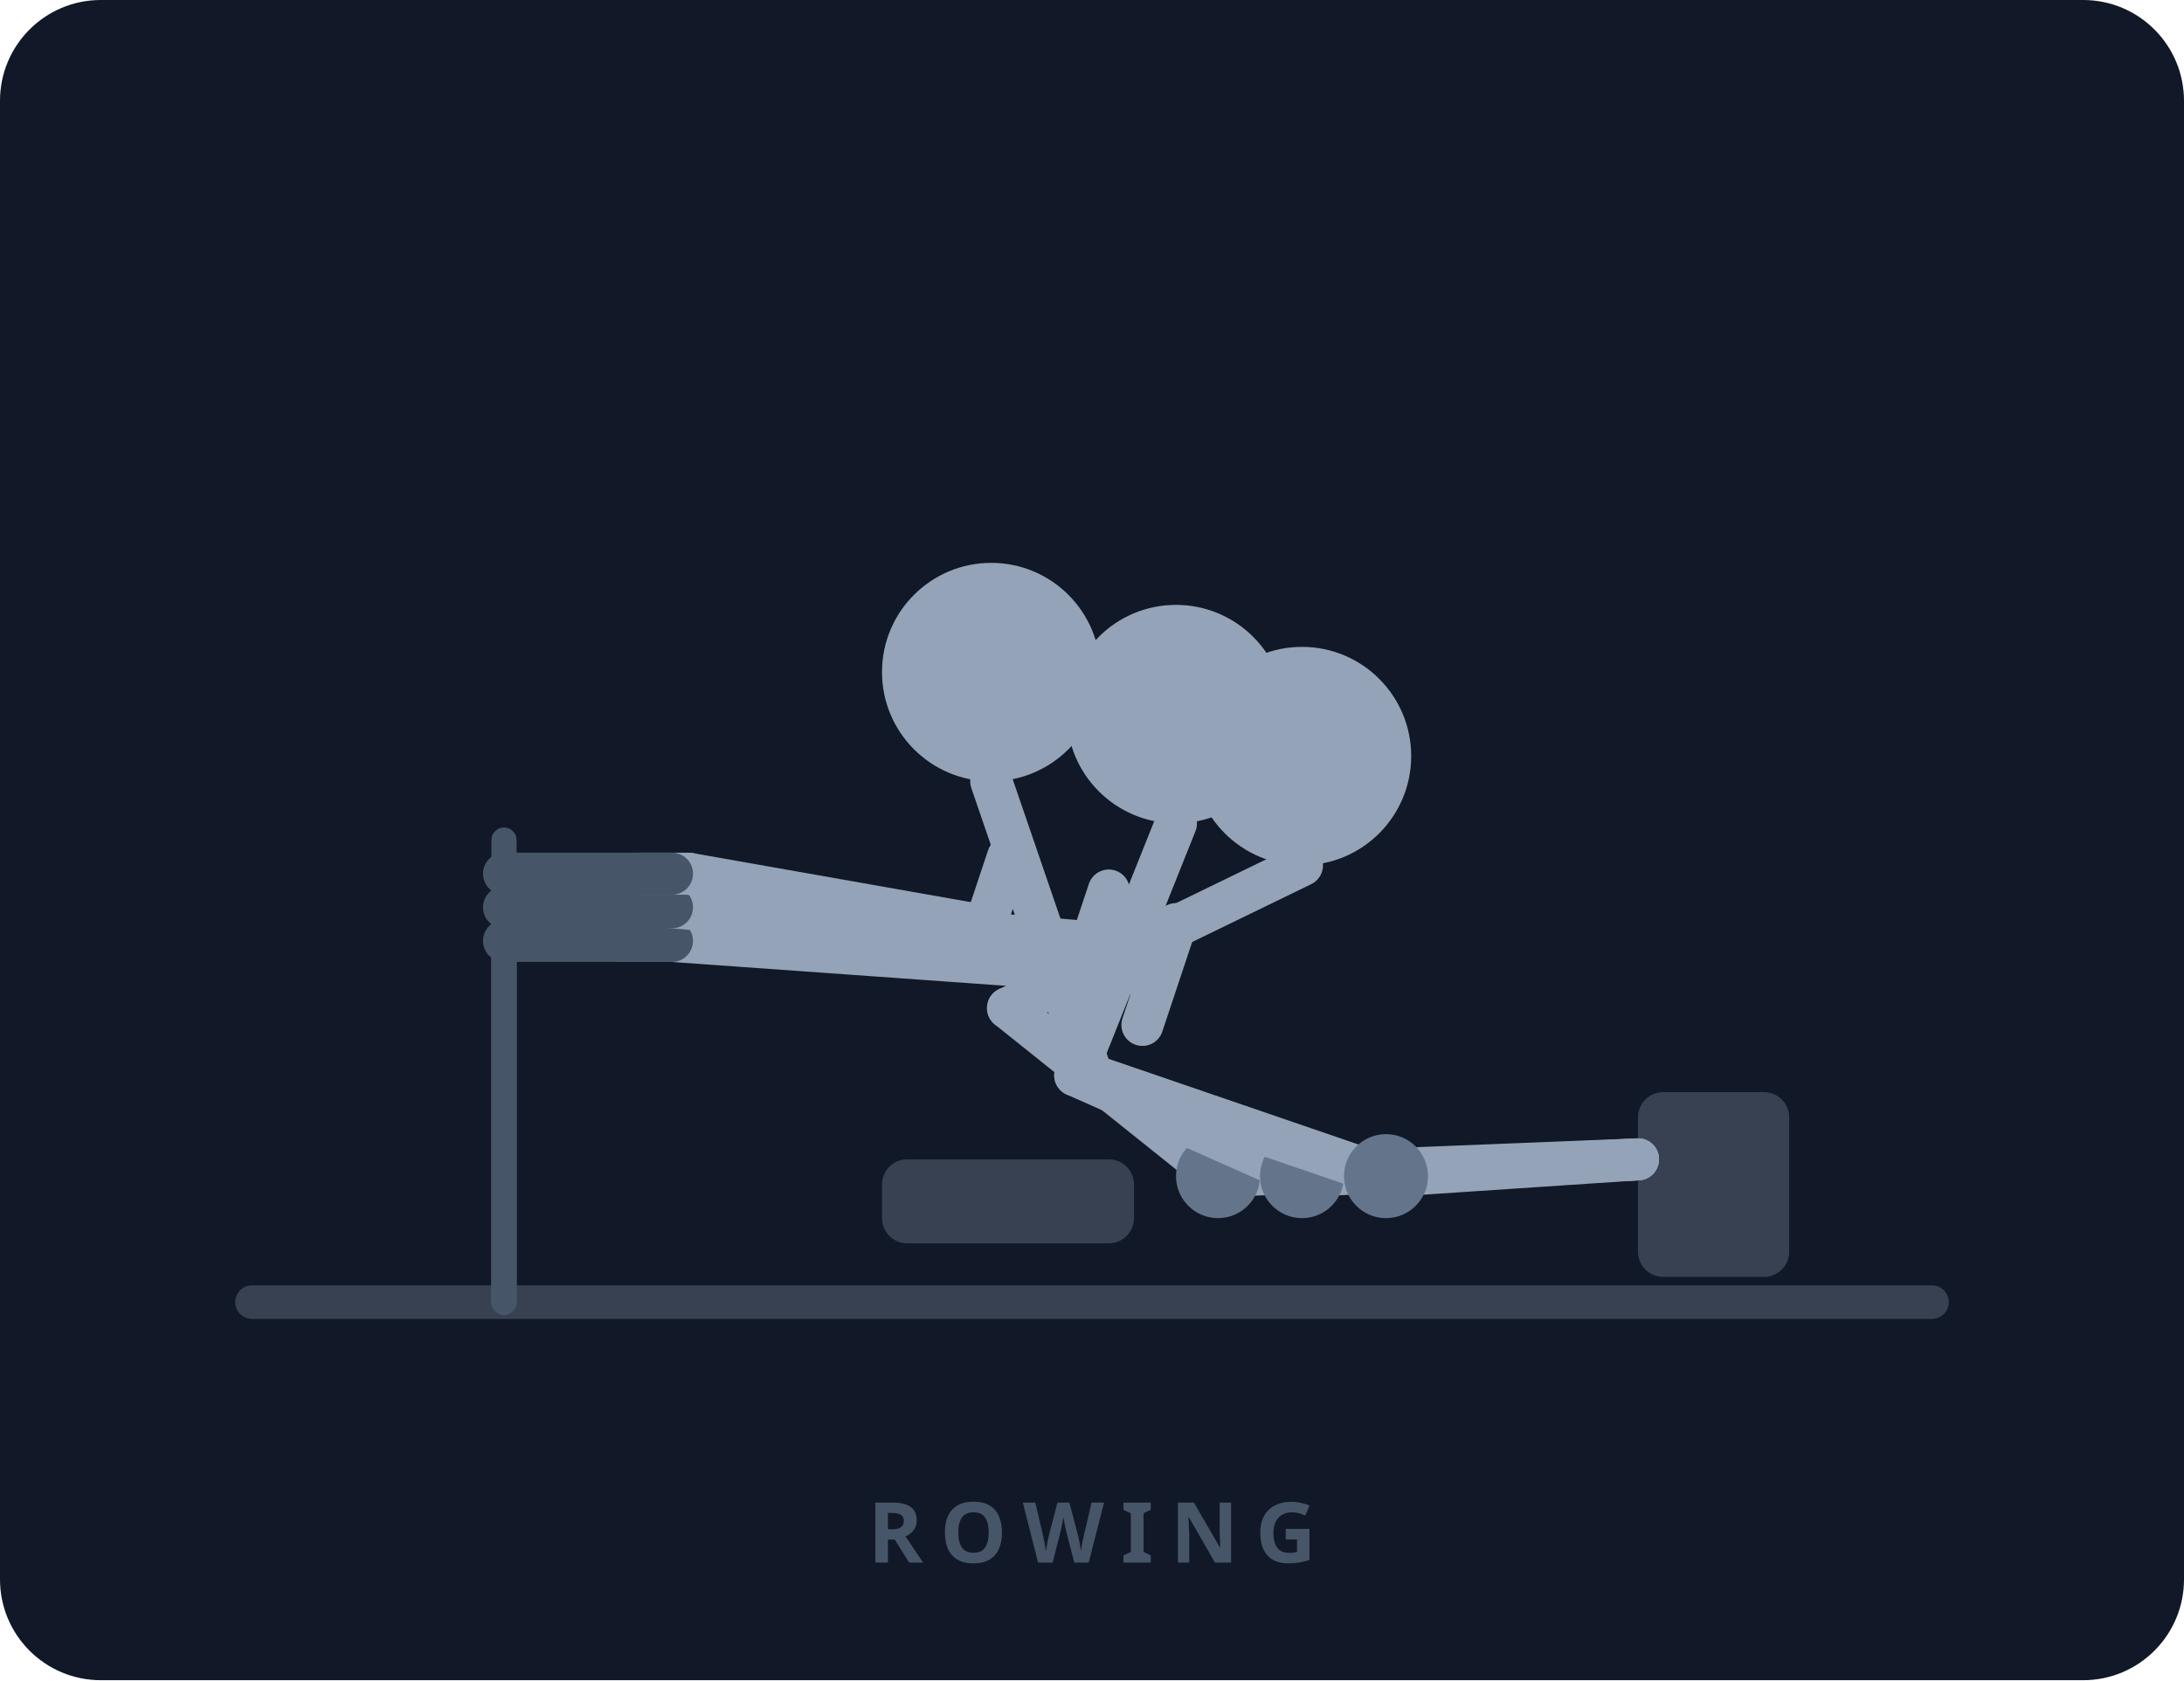
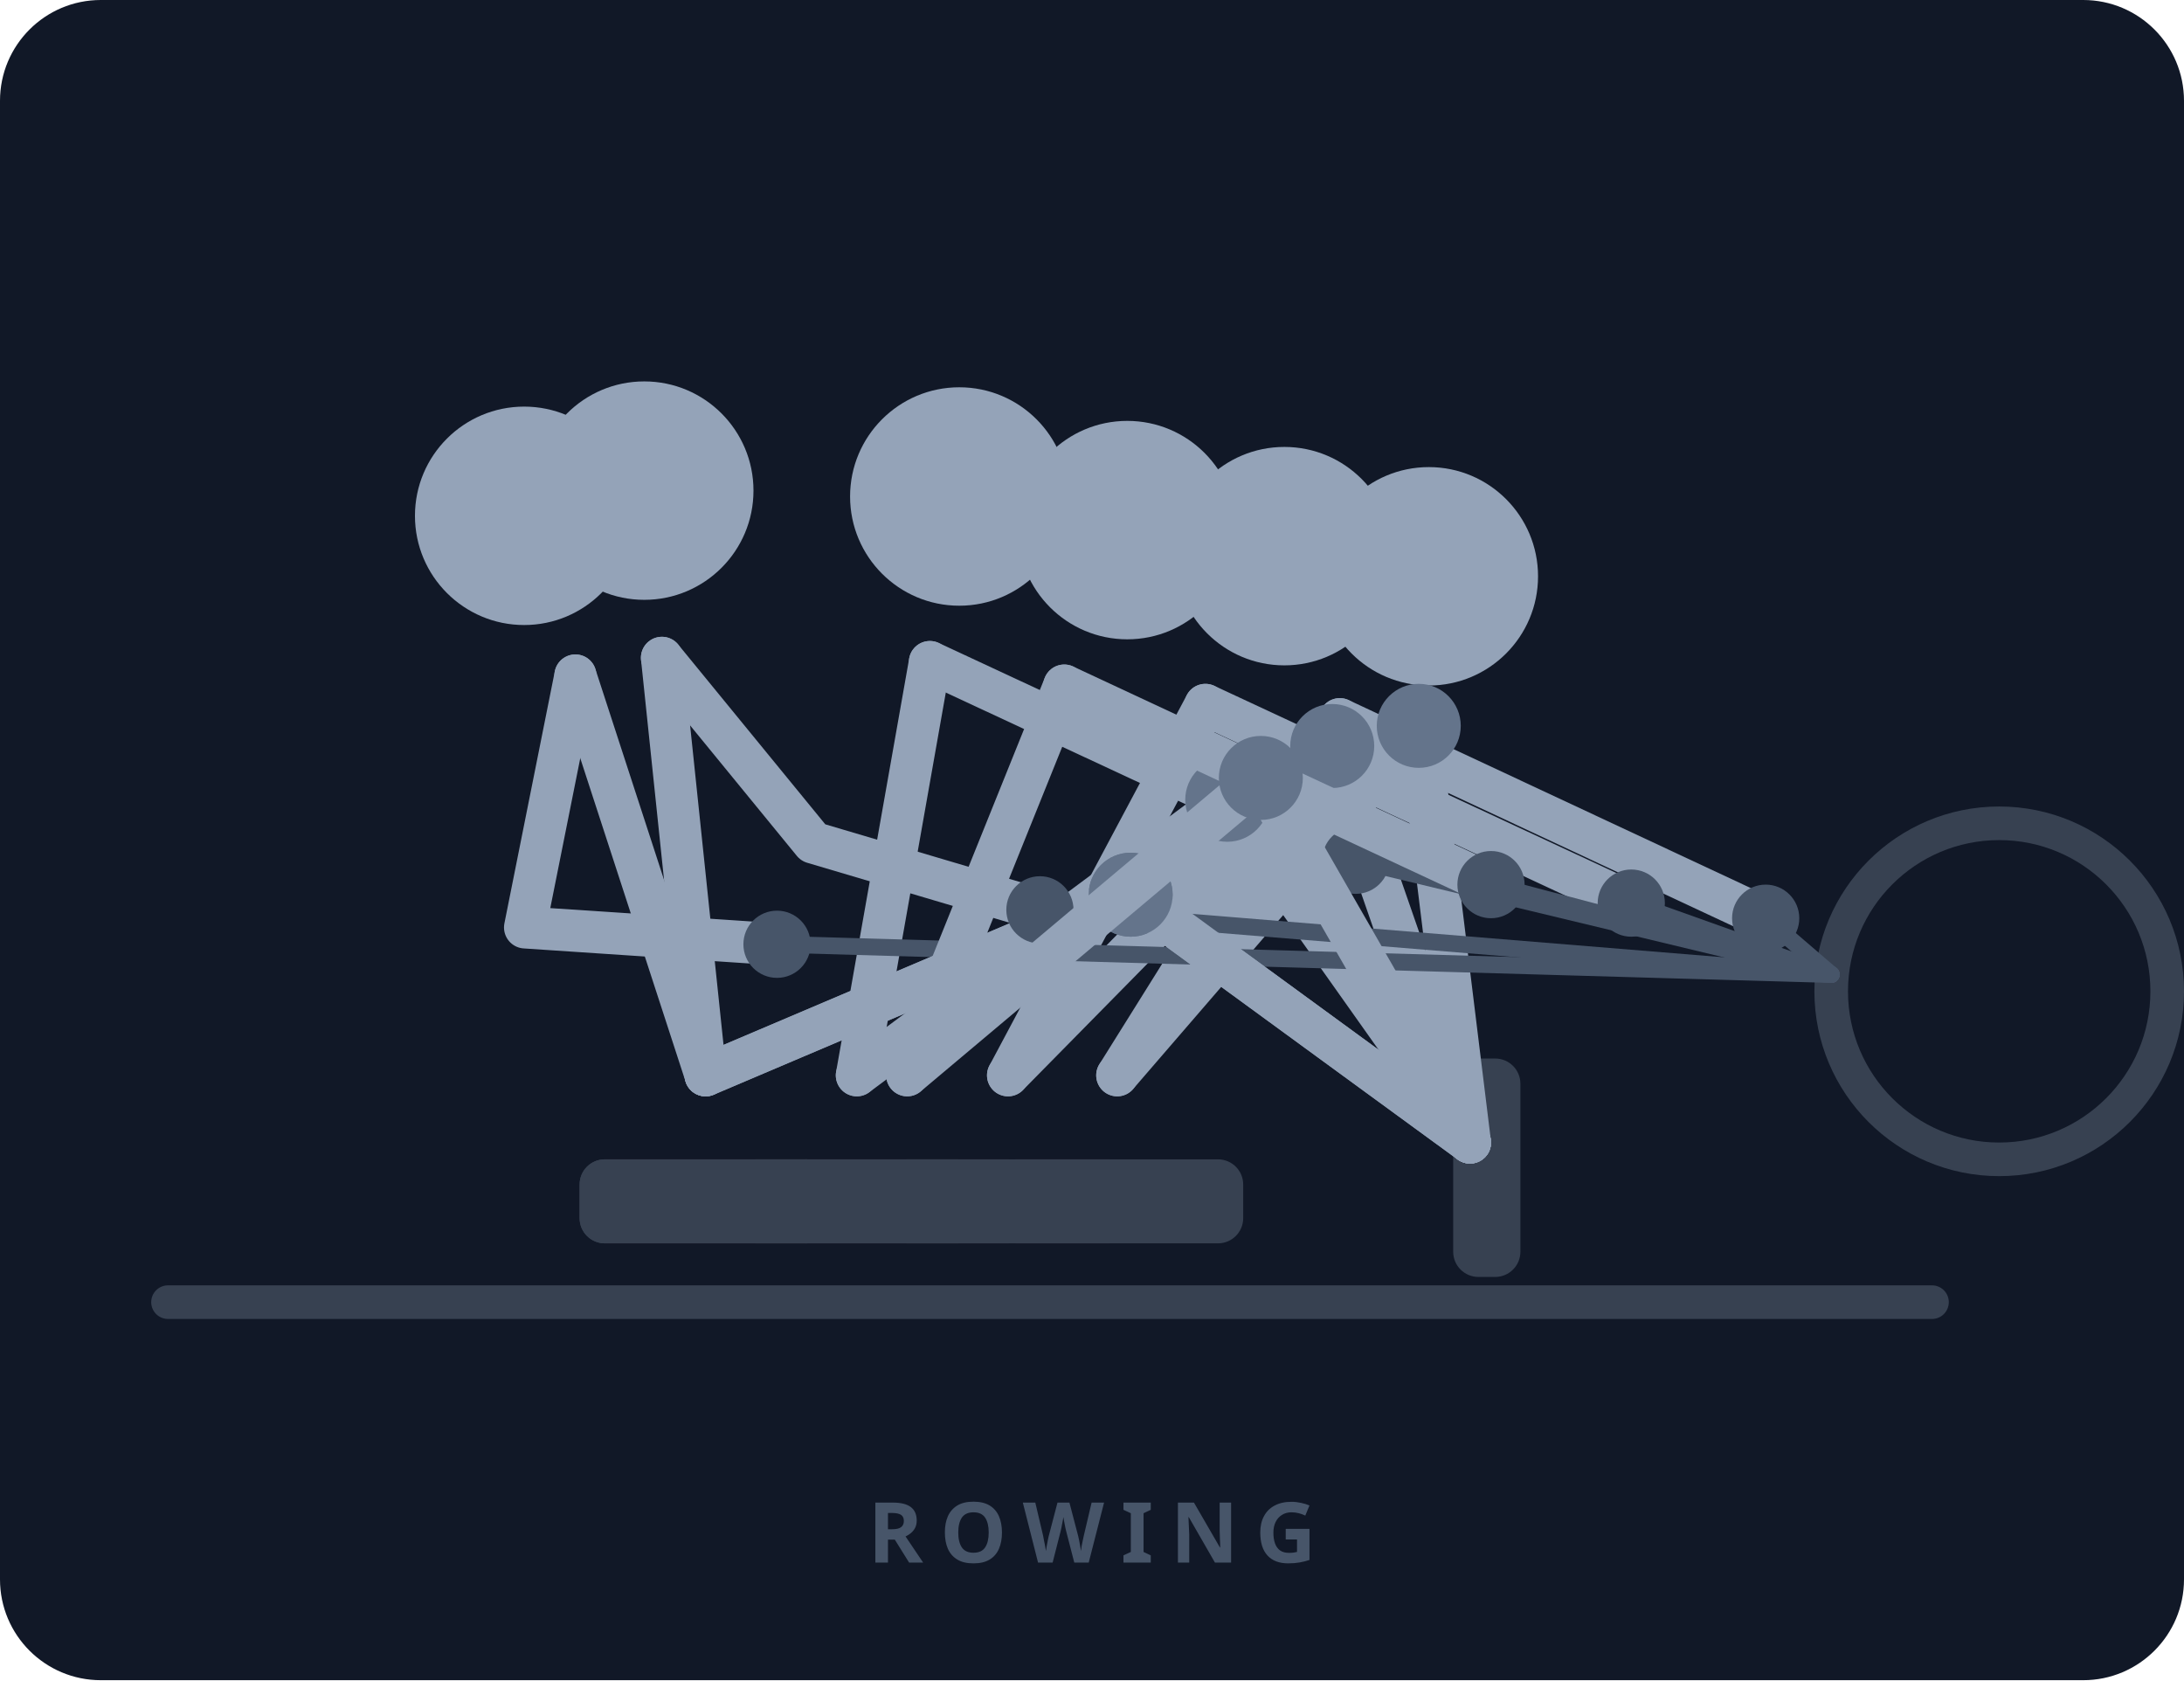
<svg xmlns="http://www.w3.org/2000/svg" viewBox="0 0 260 200">
  <style>
-     .f1{animation:sh1 4s linear infinite}.f2{animation:sh2 4s linear infinite}.f3{animation:sh3 4s linear infinite}
-     @keyframes sh1{0%,27%{opacity:1}33%,90%{opacity:0}100%{opacity:1}}
-     @keyframes sh2{0%,33%{opacity:0}40%,60%{opacity:1}66%,100%{opacity:0}}
-     @keyframes sh3{0%,66%{opacity:0}72%,93%{opacity:1}100%{opacity:0}}
+     .f1{animation:sh1 7.8s linear infinite}.f2{animation:sh2 7.8s linear infinite}.f3{animation:sh3 7.8s linear infinite}.f4{animation:sh4 7.8s linear infinite}.f5{animation:sh5 7.8s linear infinite}.f6{animation:sh6 7.8s linear infinite}
+     @keyframes sh1{0%,13.3%{opacity:1}16.7%,96.7%{opacity:0}100%{opacity:1}}
+     @keyframes sh2{0%,16.7%{opacity:0}20%,30%{opacity:1}33.3%,100%{opacity:0}}
+     @keyframes sh3{0%,33.3%{opacity:0}36.7%,46.7%{opacity:1}50%,100%{opacity:0}}
+     @keyframes sh4{0%,50%{opacity:0}53.3%,63.3%{opacity:1}66.7%,100%{opacity:0}}
+     @keyframes sh5{0%,66.7%{opacity:0}70%,80%{opacity:1}83.3%,100%{opacity:0}}
+     @keyframes sh6{0%,83.3%{opacity:0}86.7%,96.7%{opacity:1}100%{opacity:0}}
  </style>
  <rect width="260" height="200" fill="#111827" rx="12" />
-   <line x1="30" y1="155" x2="230" y2="155" stroke="#374151" stroke-width="4" stroke-linecap="round" />
-   <rect x="105" y="138" width="30" height="10" rx="3" fill="#374151" />
-   <rect x="195" y="130" width="18" height="22" rx="3" fill="#374151" />
+   <line x1="20" y1="155" x2="230" y2="155" stroke="#374151" stroke-width="4" stroke-linecap="round" />
+   <rect x="173" y="126" width="8" height="26" rx="3" fill="#374151" />
+   <circle cx="238" cy="118" r="20" fill="none" stroke="#374151" stroke-width="4" />
  <text x="130" y="186" text-anchor="middle" font-family="ui-sans-serif,system-ui,sans-serif" font-size="10" font-weight="700" fill="#475569" letter-spacing="2">ROWING</text>
  <g class="f1">
-     <circle cx="155" cy="90" r="13" fill="#94a3b8" />
+     <rect x="118" y="138" width="30" height="10" rx="3" fill="#374151" />
+     <line x1="210.2" y1="109.3" x2="218" y2="116" stroke="#475569" stroke-width="2" stroke-linecap="round" />
+     <circle cx="170.1" cy="68.6" r="13" fill="#94a3b8" />
    <g stroke="#94a3b8" stroke-width="5" stroke-linecap="round" stroke-linejoin="round" fill="none">
-       <line x1="155" y1="103" x2="120" y2="120" />
-       <line x1="140" y1="110" x2="136" y2="122" />
-       <line x1="136" y1="116" x2="80" y2="112" />
-       <line x1="80" y1="112" x2="74" y2="112" />
-       <line x1="120" y1="120" x2="145" y2="140" />
-       <line x1="145" y1="140" x2="195" y2="138" />
+       <line x1="133" y1="128" x2="159.5" y2="85.6" />
+       <polyline points="159.5,85.6 210.2,109.3" />
+       <polyline points="133,128 168.9,86.4 175,136" />
    </g>
-     <circle cx="145" cy="140" r="5" fill="#64748b" />
-     <line x1="60" y1="112" x2="80" y2="112" stroke="#475569" stroke-width="5" stroke-linecap="round" />
-     <line x1="60" y1="105" x2="60" y2="155" stroke="#475569" stroke-width="3" stroke-linecap="round" />
+     <circle cx="168.9" cy="86.4" r="5" fill="#64748b" />
+     <circle cx="210.2" cy="109.3" r="4" fill="#475569" />
  </g>
  <g class="f2">
-     <circle cx="140" cy="85" r="13" fill="#94a3b8" />
+     <rect x="105" y="138" width="30" height="10" rx="3" fill="#374151" />
+     <line x1="194.2" y1="107.5" x2="218" y2="116" stroke="#475569" stroke-width="2" stroke-linecap="round" />
+     <circle cx="152.9" cy="66.2" r="13" fill="#94a3b8" />
    <g stroke="#94a3b8" stroke-width="5" stroke-linecap="round" stroke-linejoin="round" fill="none">
-       <line x1="140" y1="98" x2="128" y2="128" />
-       <line x1="132" y1="106" x2="128" y2="118" />
-       <line x1="128" y1="112" x2="80" y2="108" />
-       <line x1="128" y1="128" x2="155" y2="140" />
-       <line x1="155" y1="140" x2="195" y2="138" />
+       <line x1="120" y1="128" x2="143.5" y2="83.9" />
+       <polyline points="143.5,83.9 194.2,107.5" />
+       <polyline points="120,128 158.6,88.8 175,136" />
    </g>
-     <circle cx="155" cy="140" r="5" fill="#64748b" />
-     <line x1="60" y1="108" x2="80" y2="108" stroke="#475569" stroke-width="5" stroke-linecap="round" />
-     <line x1="60" y1="105" x2="60" y2="155" stroke="#475569" stroke-width="3" stroke-linecap="round" />
+     <circle cx="158.6" cy="88.8" r="5" fill="#64748b" />
+     <circle cx="194.2" cy="107.5" r="4" fill="#475569" />
  </g>
  <g class="f3">
-     <circle cx="118" cy="80" r="13" fill="#94a3b8" />
+     <rect x="87" y="138" width="30" height="10" rx="3" fill="#374151" />
+     <line x1="161.4" y1="102.4" x2="218" y2="116" stroke="#475569" stroke-width="2" stroke-linecap="round" />
+     <circle cx="114.2" cy="59.1" r="13" fill="#94a3b8" />
    <g stroke="#94a3b8" stroke-width="5" stroke-linecap="round" stroke-linejoin="round" fill="none">
-       <line x1="118" y1="93" x2="130" y2="128" />
-       <line x1="120" y1="102" x2="116" y2="114" />
-       <line x1="116" y1="110" x2="82" y2="104" />
-       <line x1="82" y1="104" x2="76" y2="104" />
-       <line x1="130" y1="128" x2="165" y2="140" />
-       <line x1="165" y1="140" x2="195" y2="138" />
+       <line x1="102" y1="128" x2="110.7" y2="78.8" />
+       <polyline points="110.7,78.8 161.4,102.4" />
+       <polyline points="102,128 146.1,95.2 175,136" />
    </g>
-     <circle cx="165" cy="140" r="5" fill="#64748b" />
-     <line x1="60" y1="104" x2="80" y2="104" stroke="#475569" stroke-width="5" stroke-linecap="round" />
-     <line x1="60" y1="100" x2="60" y2="155" stroke="#475569" stroke-width="3" stroke-linecap="round" />
+     <circle cx="146.1" cy="95.2" r="5" fill="#64748b" />
+     <circle cx="161.4" cy="102.4" r="4" fill="#475569" />
+   </g>
+   <g class="f4">
+     <rect x="69" y="138" width="30" height="10" rx="3" fill="#374151" />
+     <line x1="92.5" y1="112.4" x2="218" y2="116" stroke="#475569" stroke-width="2" stroke-linecap="round" />
+     <circle cx="62.4" cy="61.4" r="13" fill="#94a3b8" />
+     <g stroke="#94a3b8" stroke-width="5" stroke-linecap="round" stroke-linejoin="round" fill="none">
+       <line x1="84" y1="128" x2="68.5" y2="80.4" />
+       <polyline points="68.5,80.4 62.5,110.4 92.5,112.4" />
+       <polyline points="84,128 134.6,106.5 175,136" />
+     </g>
+     <circle cx="134.6" cy="106.5" r="5" fill="#64748b" />
+     <circle cx="92.5" cy="112.4" r="4" fill="#475569" />
+   </g>
+   <g class="f5">
+     <rect x="69" y="138" width="30" height="10" rx="3" fill="#374151" />
+     <line x1="123.8" y1="108.3" x2="218" y2="116" stroke="#475569" stroke-width="2" stroke-linecap="round" />
+     <circle cx="76.7" cy="58.4" r="13" fill="#94a3b8" />
+     <g stroke="#94a3b8" stroke-width="5" stroke-linecap="round" stroke-linejoin="round" fill="none">
+       <line x1="84" y1="128" x2="78.8" y2="78.3" />
+       <polyline points="78.8,78.3 96.8,100.3 123.8,108.3" />
+       <polyline points="84,128 134.6,106.5 175,136" />
+     </g>
+     <circle cx="134.6" cy="106.5" r="5" fill="#64748b" />
+     <circle cx="123.8" cy="108.3" r="4" fill="#475569" />
+   </g>
+   <g class="f6">
+     <rect x="93" y="138" width="30" height="10" rx="3" fill="#374151" />
+     <line x1="177.5" y1="105.3" x2="218" y2="116" stroke="#475569" stroke-width="2" stroke-linecap="round" />
+     <circle cx="134.2" cy="63.1" r="13" fill="#94a3b8" />
+     <g stroke="#94a3b8" stroke-width="5" stroke-linecap="round" stroke-linejoin="round" fill="none">
+       <line x1="108" y1="128" x2="126.7" y2="81.6" />
+       <polyline points="126.7,81.6 177.5,105.3" />
+       <polyline points="108,128 150.1,92.6 175,136" />
+     </g>
+     <circle cx="150.1" cy="92.6" r="5" fill="#64748b" />
+     <circle cx="177.5" cy="105.3" r="4" fill="#475569" />
  </g>
</svg>
